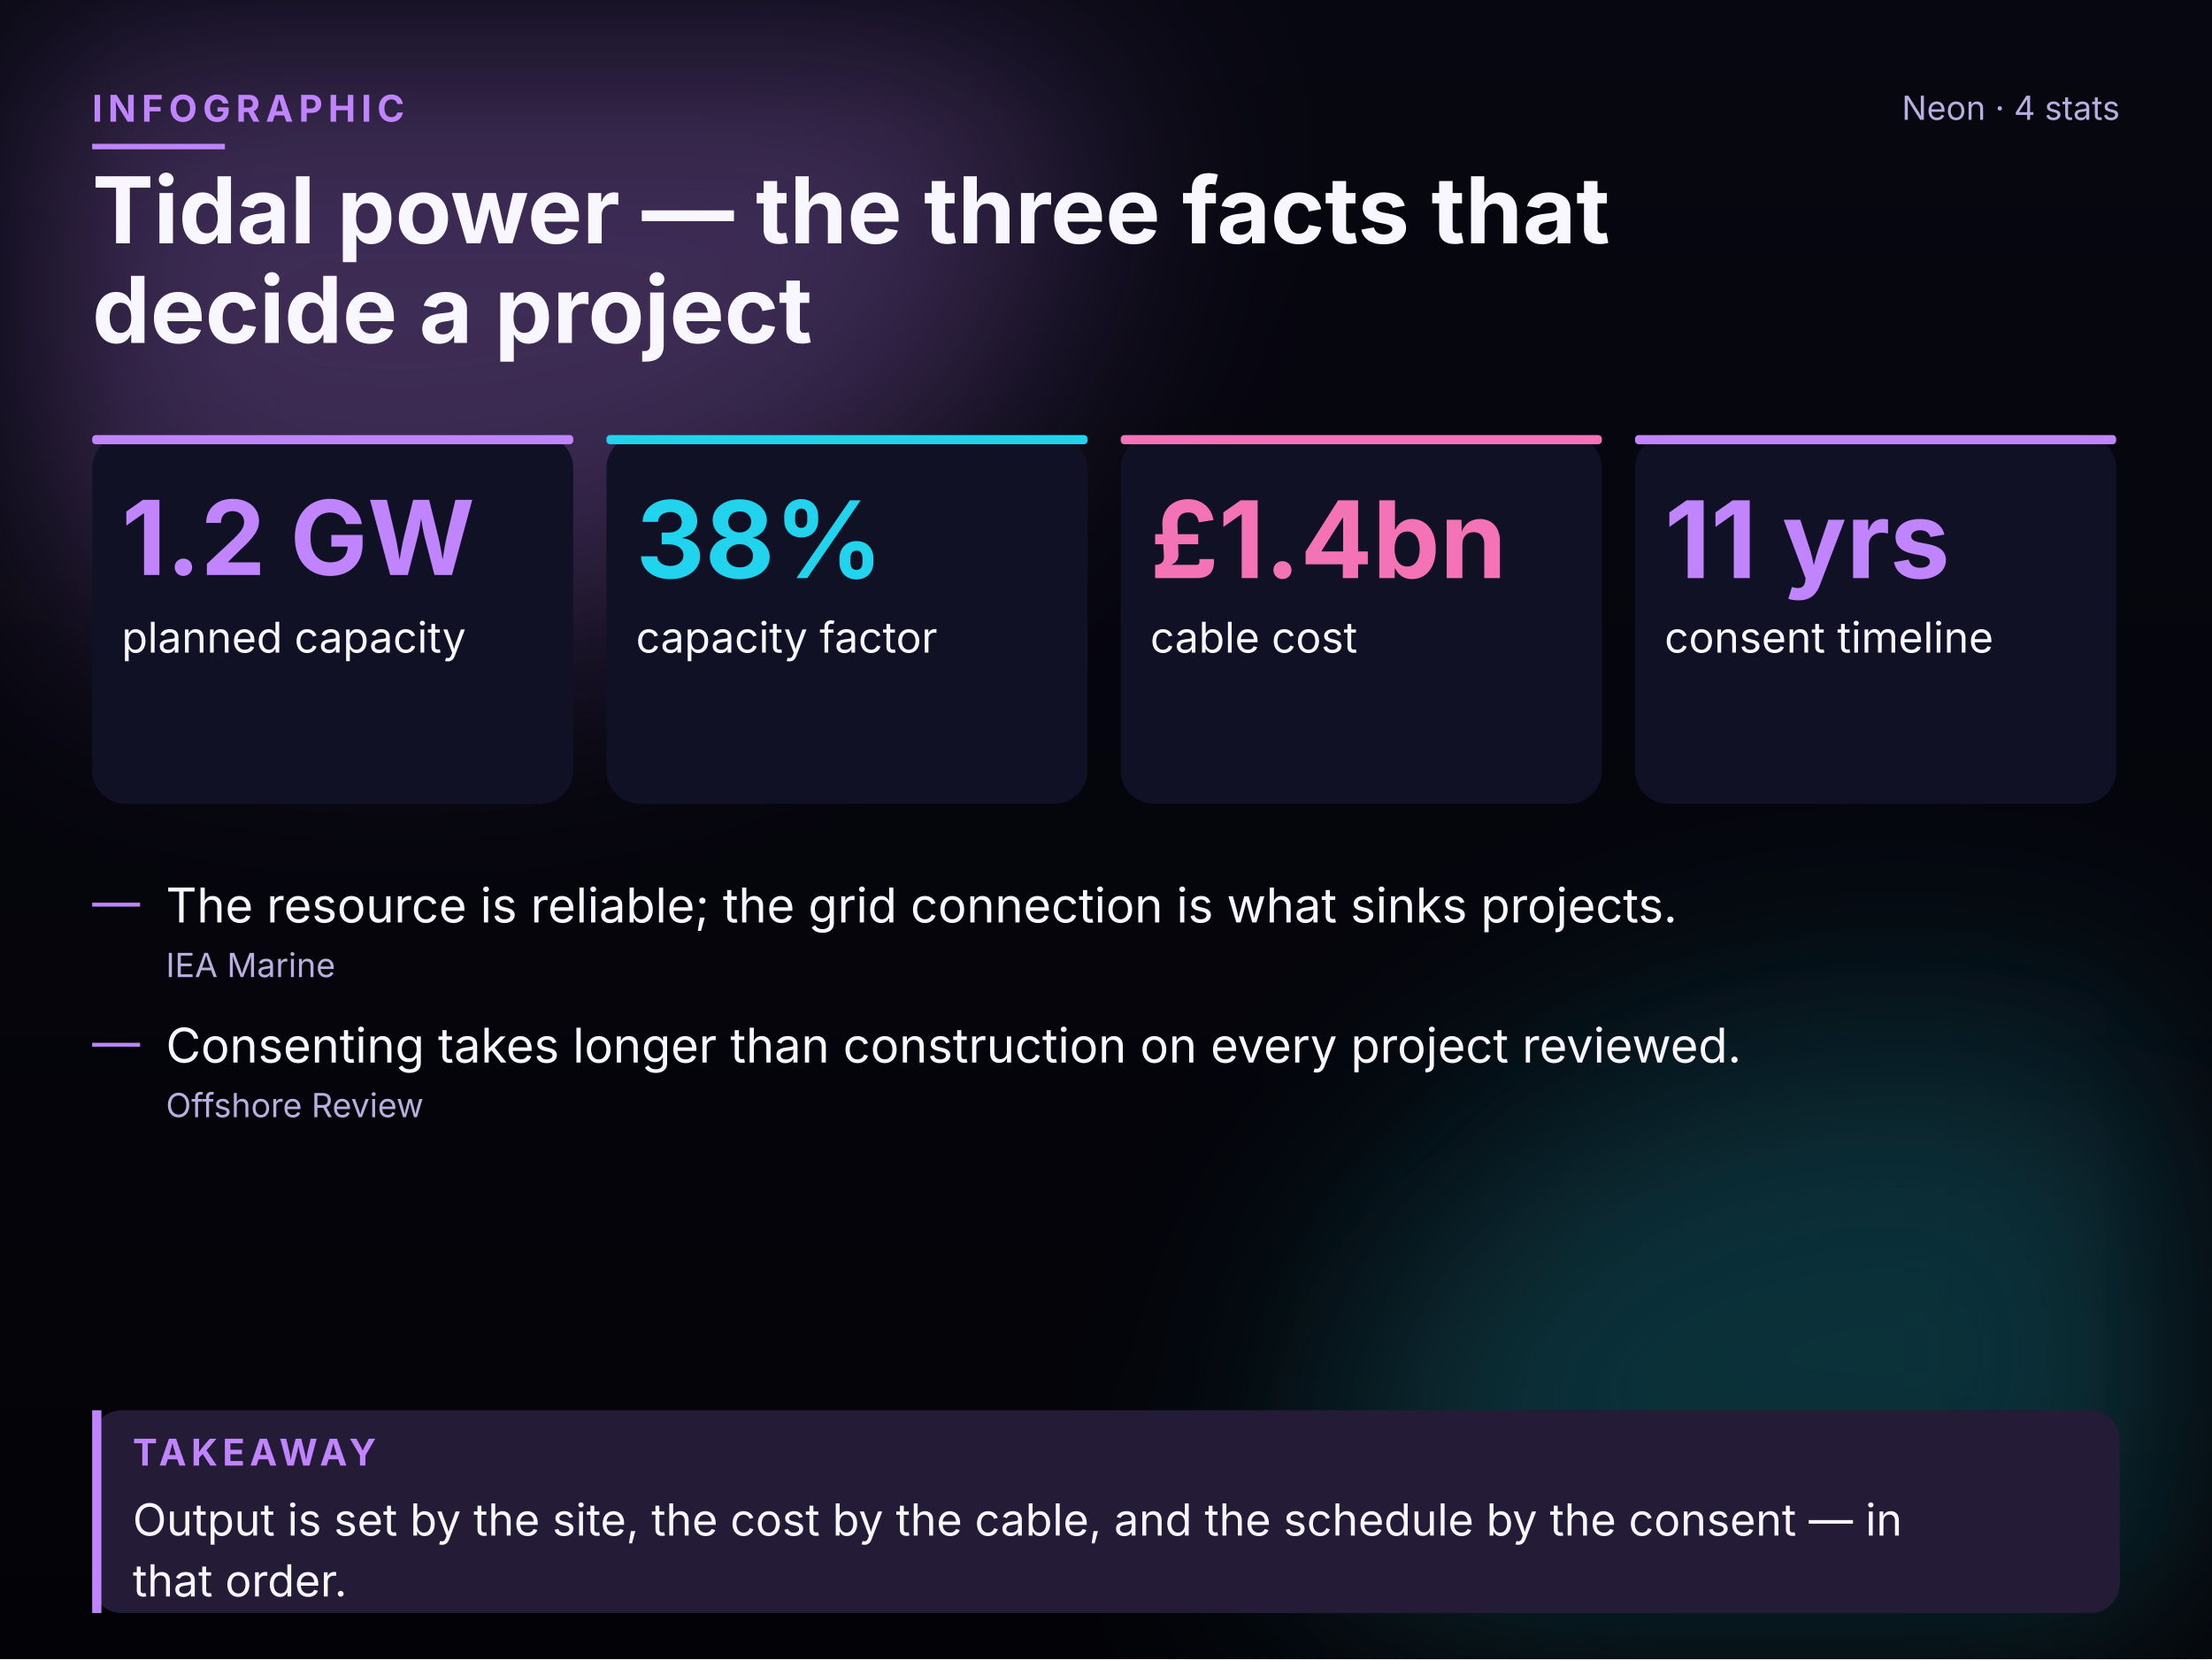
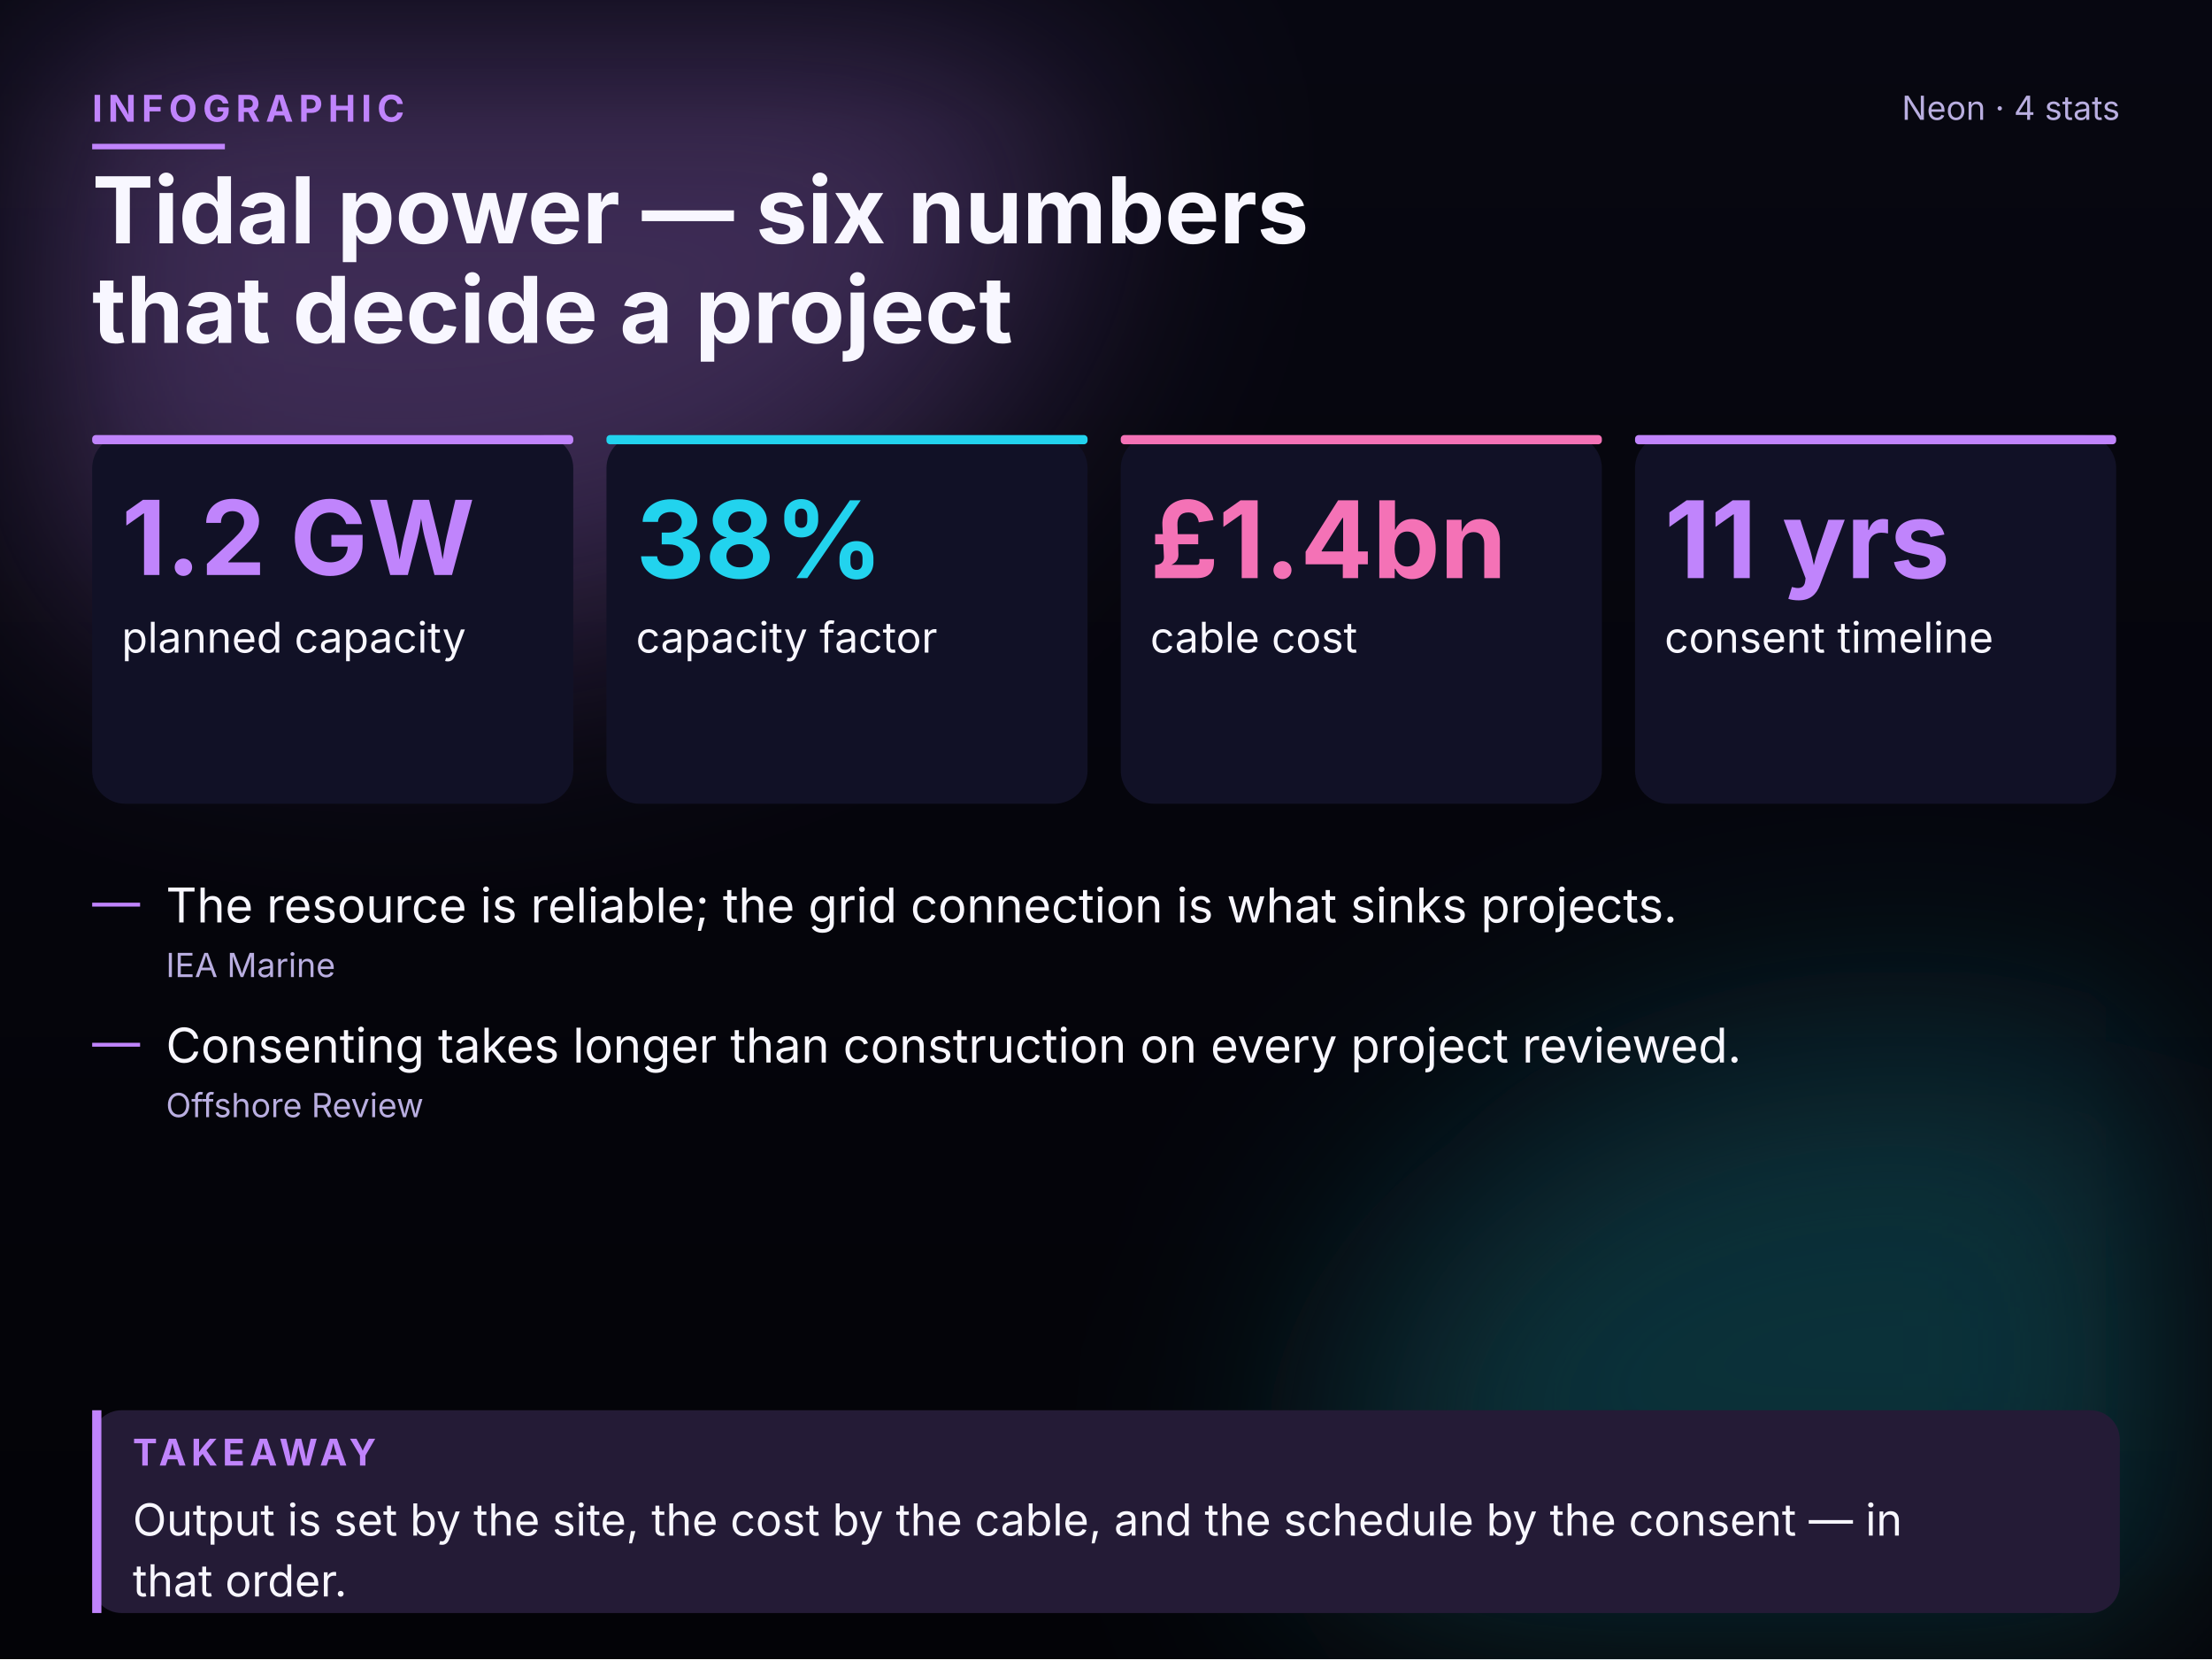
<svg xmlns="http://www.w3.org/2000/svg" width="1200" height="900" viewBox="0 0 1200 900" role="img" aria-labelledby="gfx-title gfx-desc" data-template="infographic" data-preset="neon" data-detail="standard">
  <defs>
    <filter id="glow" x="-40%" y="-60%" width="180%" height="240%">
      <feGaussianBlur stdDeviation="70" />
    </filter>
  </defs>
  <linearGradient id="poster" x1="0" y1="0" x2="0" y2="1">
    <stop offset="0" stop-color="#070711" />
    <stop offset="1" stop-color="#030307" />
  </linearGradient>
  <rect width="1200" height="900" fill="url(#poster)" />
  <g filter="url(#glow)" opacity="0.40">
    <ellipse cx="216" cy="90" rx="360" ry="252" fill="#9063bd" />
    <ellipse cx="1032" cy="792" rx="312" ry="234" fill="#127482" />
  </g>
  <text x="50.0" y="66.0" font-family="'Inter var','Inter','DejaVu Sans','Helvetica Neue',Arial,sans-serif" font-size="20" font-weight="700" fill="#c084fc" letter-spacing="3">INFOGRAPHIC</text>
  <rect x="50.0" y="78.0" width="72.0" height="3.0" fill="#c084fc" />
  <text x="1150.0" y="65.0" font-family="'Inter var','Inter','DejaVu Sans','Helvetica Neue',Arial,sans-serif" font-size="18" font-weight="400" fill="#b9aee0" text-anchor="end">Neon · 4 stats</text>
-   <text x="50.0" y="132.0" font-family="'Inter var','Inter','DejaVu Sans','Helvetica Neue',Arial,sans-serif" font-size="50" font-weight="700" fill="#f8f7ff">Tidal power — the three facts that</text>
-   <text x="50.0" y="186.0" font-family="'Inter var','Inter','DejaVu Sans','Helvetica Neue',Arial,sans-serif" font-size="50" font-weight="700" fill="#f8f7ff">decide a project</text>
+   <text x="50.0" y="132.0" font-family="'Inter var','Inter','DejaVu Sans','Helvetica Neue',Arial,sans-serif" font-size="50" font-weight="700" fill="#f8f7ff">Tidal power — six numbers</text>
+   <text x="50.0" y="186.0" font-family="'Inter var','Inter','DejaVu Sans','Helvetica Neue',Arial,sans-serif" font-size="50" font-weight="700" fill="#f8f7ff">that decide a project</text>
  <rect x="50.0" y="236.0" width="261.0" height="200.0" rx="18.0" fill="#111126" />
  <rect x="50.0" y="236.0" width="261.0" height="5.0" rx="2.0" fill="#c084fc" />
  <text x="66.0" y="311.9" font-family="'Inter var','Inter','DejaVu Sans','Helvetica Neue',Arial,sans-serif" font-size="56" font-weight="700" fill="#c084fc">1.2 GW</text>
  <text x="66.0" y="354.0" font-family="'Inter var','Inter','DejaVu Sans','Helvetica Neue',Arial,sans-serif" font-size="23" font-weight="400" fill="#f8f7ff">planned capacity</text>
  <rect x="329.0" y="236.0" width="261.0" height="200.0" rx="18.0" fill="#111126" />
  <rect x="329.0" y="236.0" width="261.0" height="5.0" rx="2.0" fill="#22d3ee" />
  <text x="345.0" y="313.6" font-family="'Inter var','Inter','DejaVu Sans','Helvetica Neue',Arial,sans-serif" font-size="58" font-weight="700" fill="#22d3ee">38%</text>
  <text x="345.0" y="354.0" font-family="'Inter var','Inter','DejaVu Sans','Helvetica Neue',Arial,sans-serif" font-size="23" font-weight="400" fill="#f8f7ff">capacity factor</text>
  <rect x="608.0" y="236.0" width="261.0" height="200.0" rx="18.0" fill="#111126" />
  <rect x="608.0" y="236.0" width="261.0" height="5.0" rx="2.0" fill="#f472b6" />
  <text x="624.0" y="313.6" font-family="'Inter var','Inter','DejaVu Sans','Helvetica Neue',Arial,sans-serif" font-size="58" font-weight="700" fill="#f472b6">£1.4bn</text>
  <text x="624.0" y="354.0" font-family="'Inter var','Inter','DejaVu Sans','Helvetica Neue',Arial,sans-serif" font-size="23" font-weight="400" fill="#f8f7ff">cable cost</text>
  <rect x="887.0" y="236.0" width="261.0" height="200.0" rx="18.0" fill="#111126" />
  <rect x="887.0" y="236.0" width="261.0" height="5.0" rx="2.0" fill="#c084fc" />
  <text x="903.0" y="313.6" font-family="'Inter var','Inter','DejaVu Sans','Helvetica Neue',Arial,sans-serif" font-size="58" font-weight="700" fill="#c084fc">11 yrs</text>
  <text x="903.0" y="354.0" font-family="'Inter var','Inter','DejaVu Sans','Helvetica Neue',Arial,sans-serif" font-size="23" font-weight="400" fill="#f8f7ff">consent timeline</text>
  <text x="50.0" y="498.8" font-family="'Inter var','Inter','DejaVu Sans','Helvetica Neue',Arial,sans-serif" font-size="26" font-weight="400" fill="#c084fc">—</text>
  <text x="90.0" y="500.4" font-family="'Inter var','Inter','DejaVu Sans','Helvetica Neue',Arial,sans-serif" font-size="26" font-weight="400" fill="#f8f7ff">The resource is reliable; the grid connection is what sinks projects.</text>
  <text x="90.0" y="530.0" font-family="'Inter var','Inter','DejaVu Sans','Helvetica Neue',Arial,sans-serif" font-size="18" font-weight="400" fill="#b9aee0">IEA Marine</text>
  <text x="50.0" y="574.8" font-family="'Inter var','Inter','DejaVu Sans','Helvetica Neue',Arial,sans-serif" font-size="26" font-weight="400" fill="#c084fc">—</text>
  <text x="90.0" y="576.4" font-family="'Inter var','Inter','DejaVu Sans','Helvetica Neue',Arial,sans-serif" font-size="26" font-weight="400" fill="#f8f7ff">Consenting takes longer than construction on every project reviewed.</text>
  <text x="90.0" y="606.0" font-family="'Inter var','Inter','DejaVu Sans','Helvetica Neue',Arial,sans-serif" font-size="18" font-weight="400" fill="#b9aee0">Offshore Review</text>
  <rect x="50.0" y="765.0" width="1100.0" height="110.0" rx="16.0" fill="#241b36" />
  <rect x="50.0" y="765.0" width="5.0" height="110.0" fill="#c084fc" />
  <text x="72.0" y="795.0" font-family="'Inter var','Inter','DejaVu Sans','Helvetica Neue',Arial,sans-serif" font-size="20" font-weight="700" fill="#c084fc" letter-spacing="2.6">TAKEAWAY</text>
  <text x="72.0" y="833.0" font-family="'Inter var','Inter','DejaVu Sans','Helvetica Neue',Arial,sans-serif" font-size="24" font-weight="400" fill="#f8f7ff">Output is set by the site, the cost by the cable, and the schedule by the consent — in</text>
  <text x="72.0" y="866.0" font-family="'Inter var','Inter','DejaVu Sans','Helvetica Neue',Arial,sans-serif" font-size="24" font-weight="400" fill="#f8f7ff">that order.</text>
</svg>
